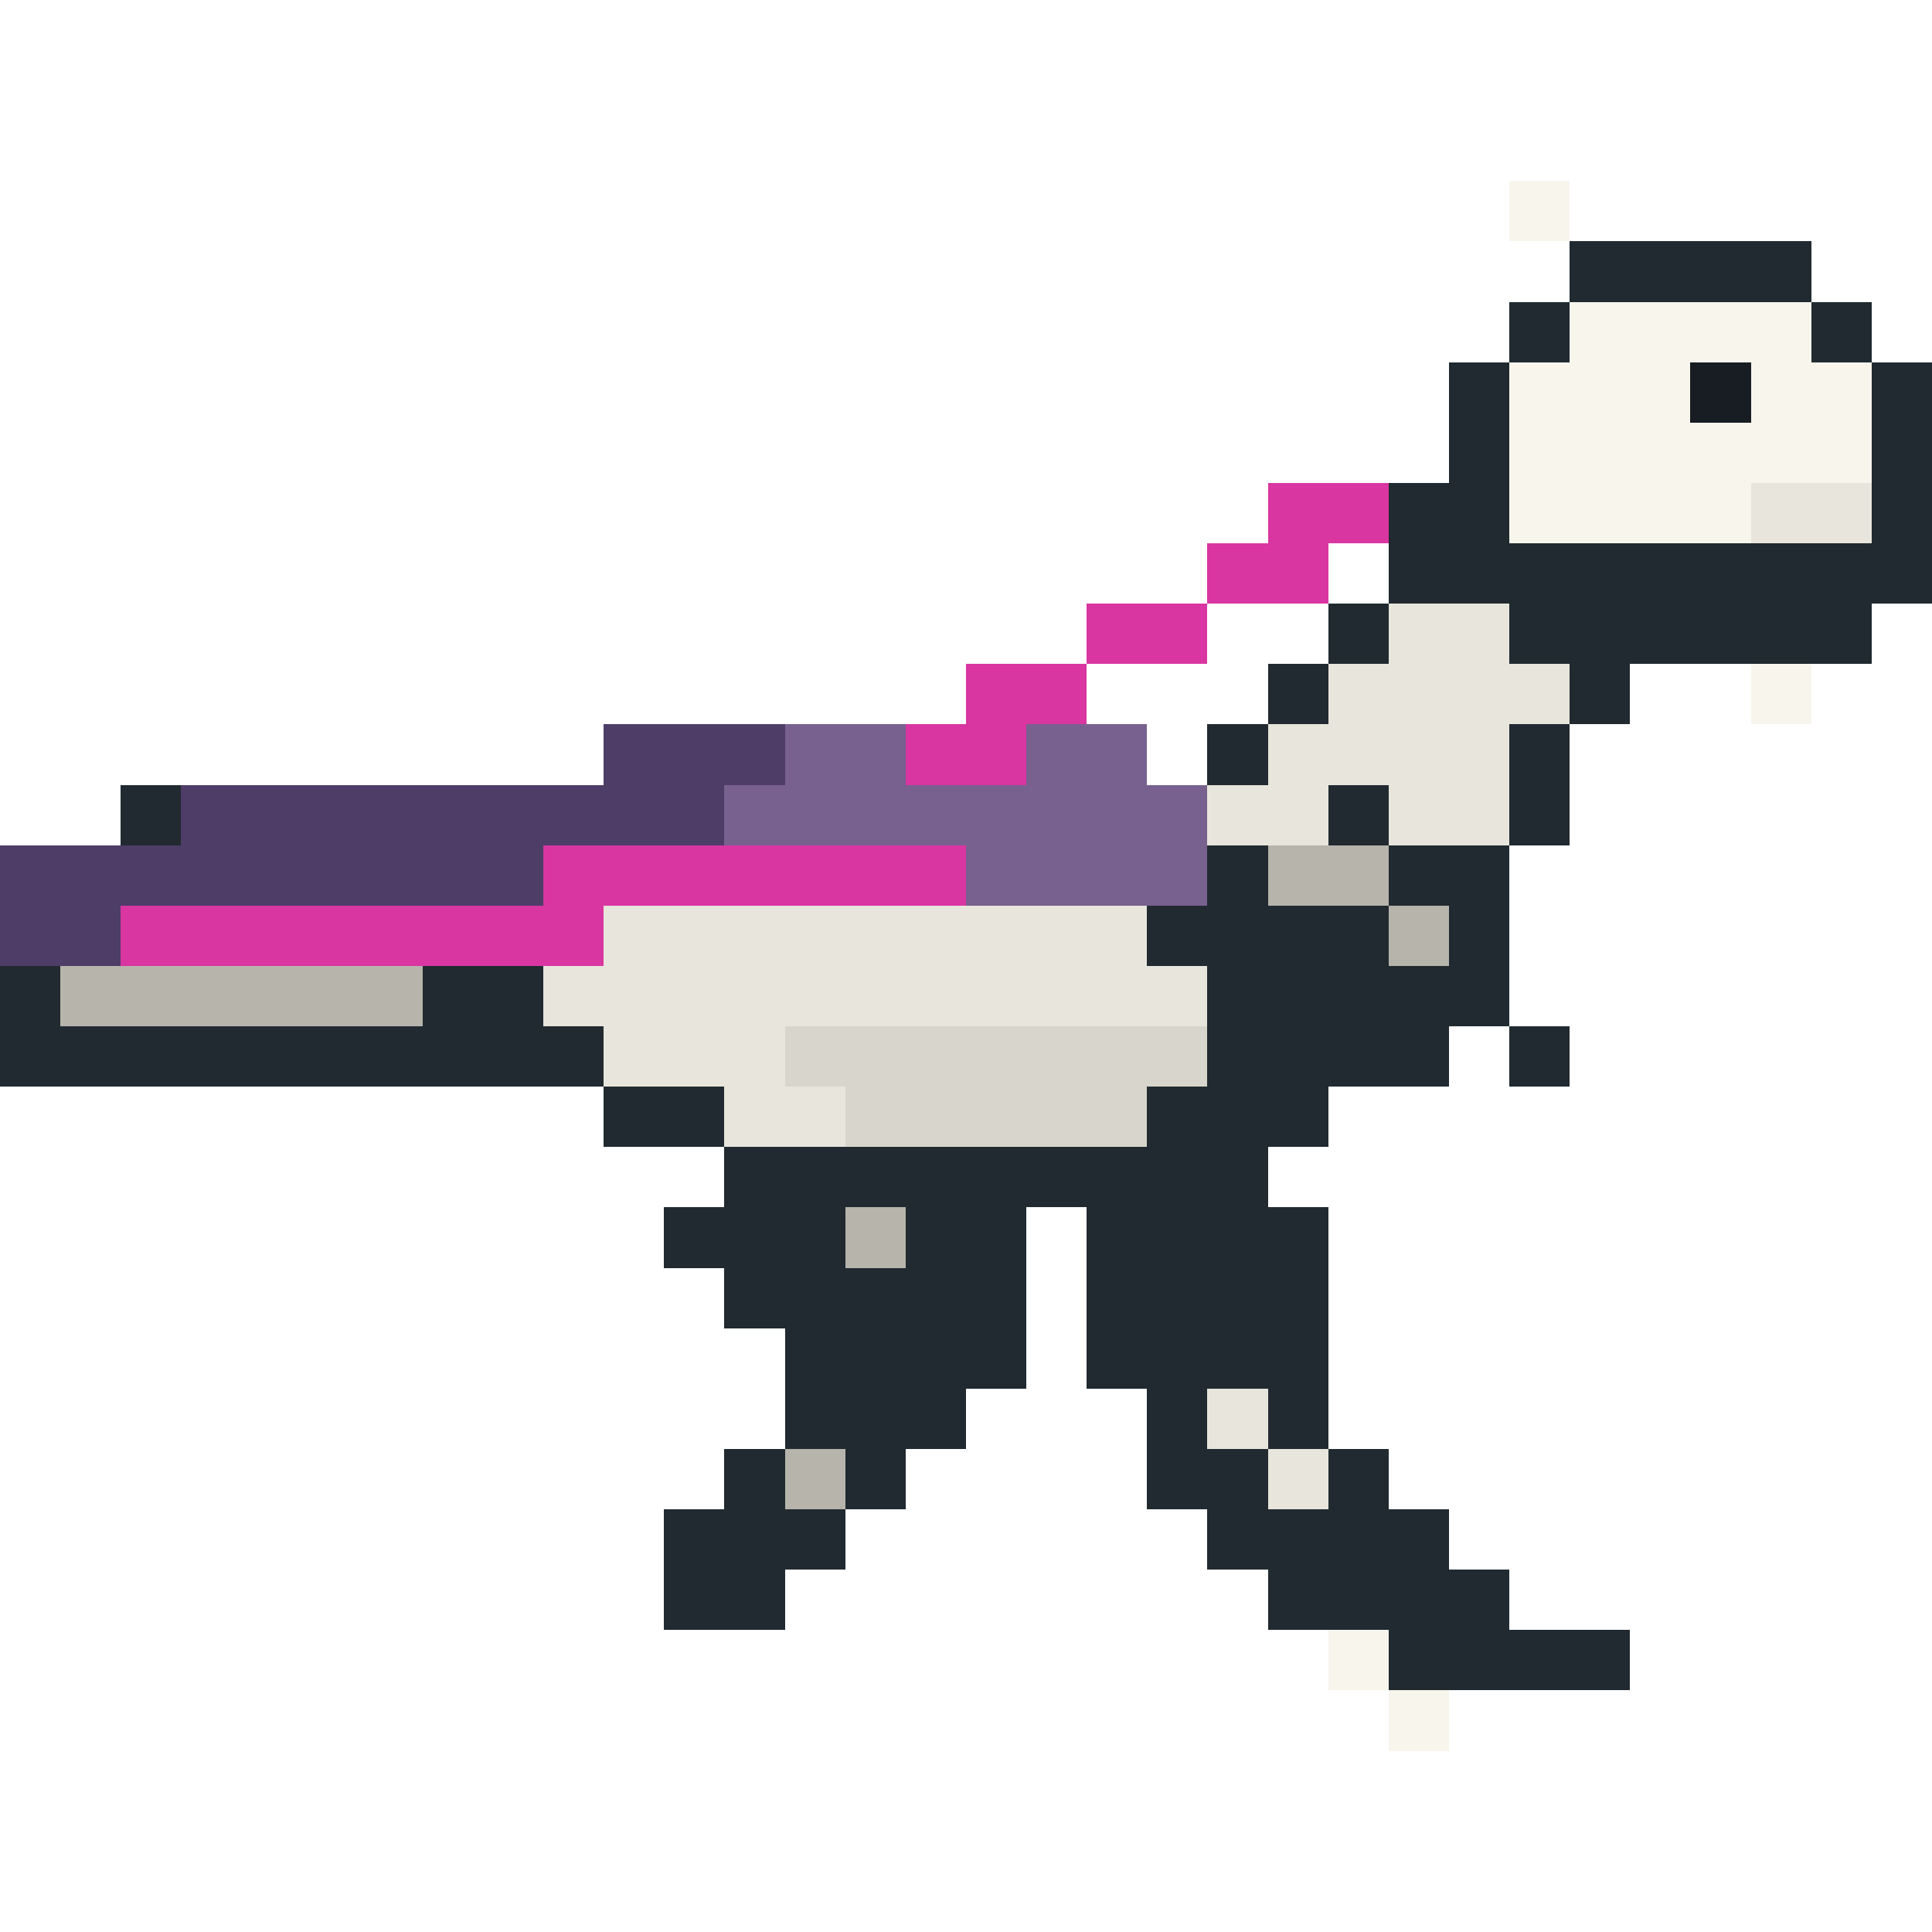
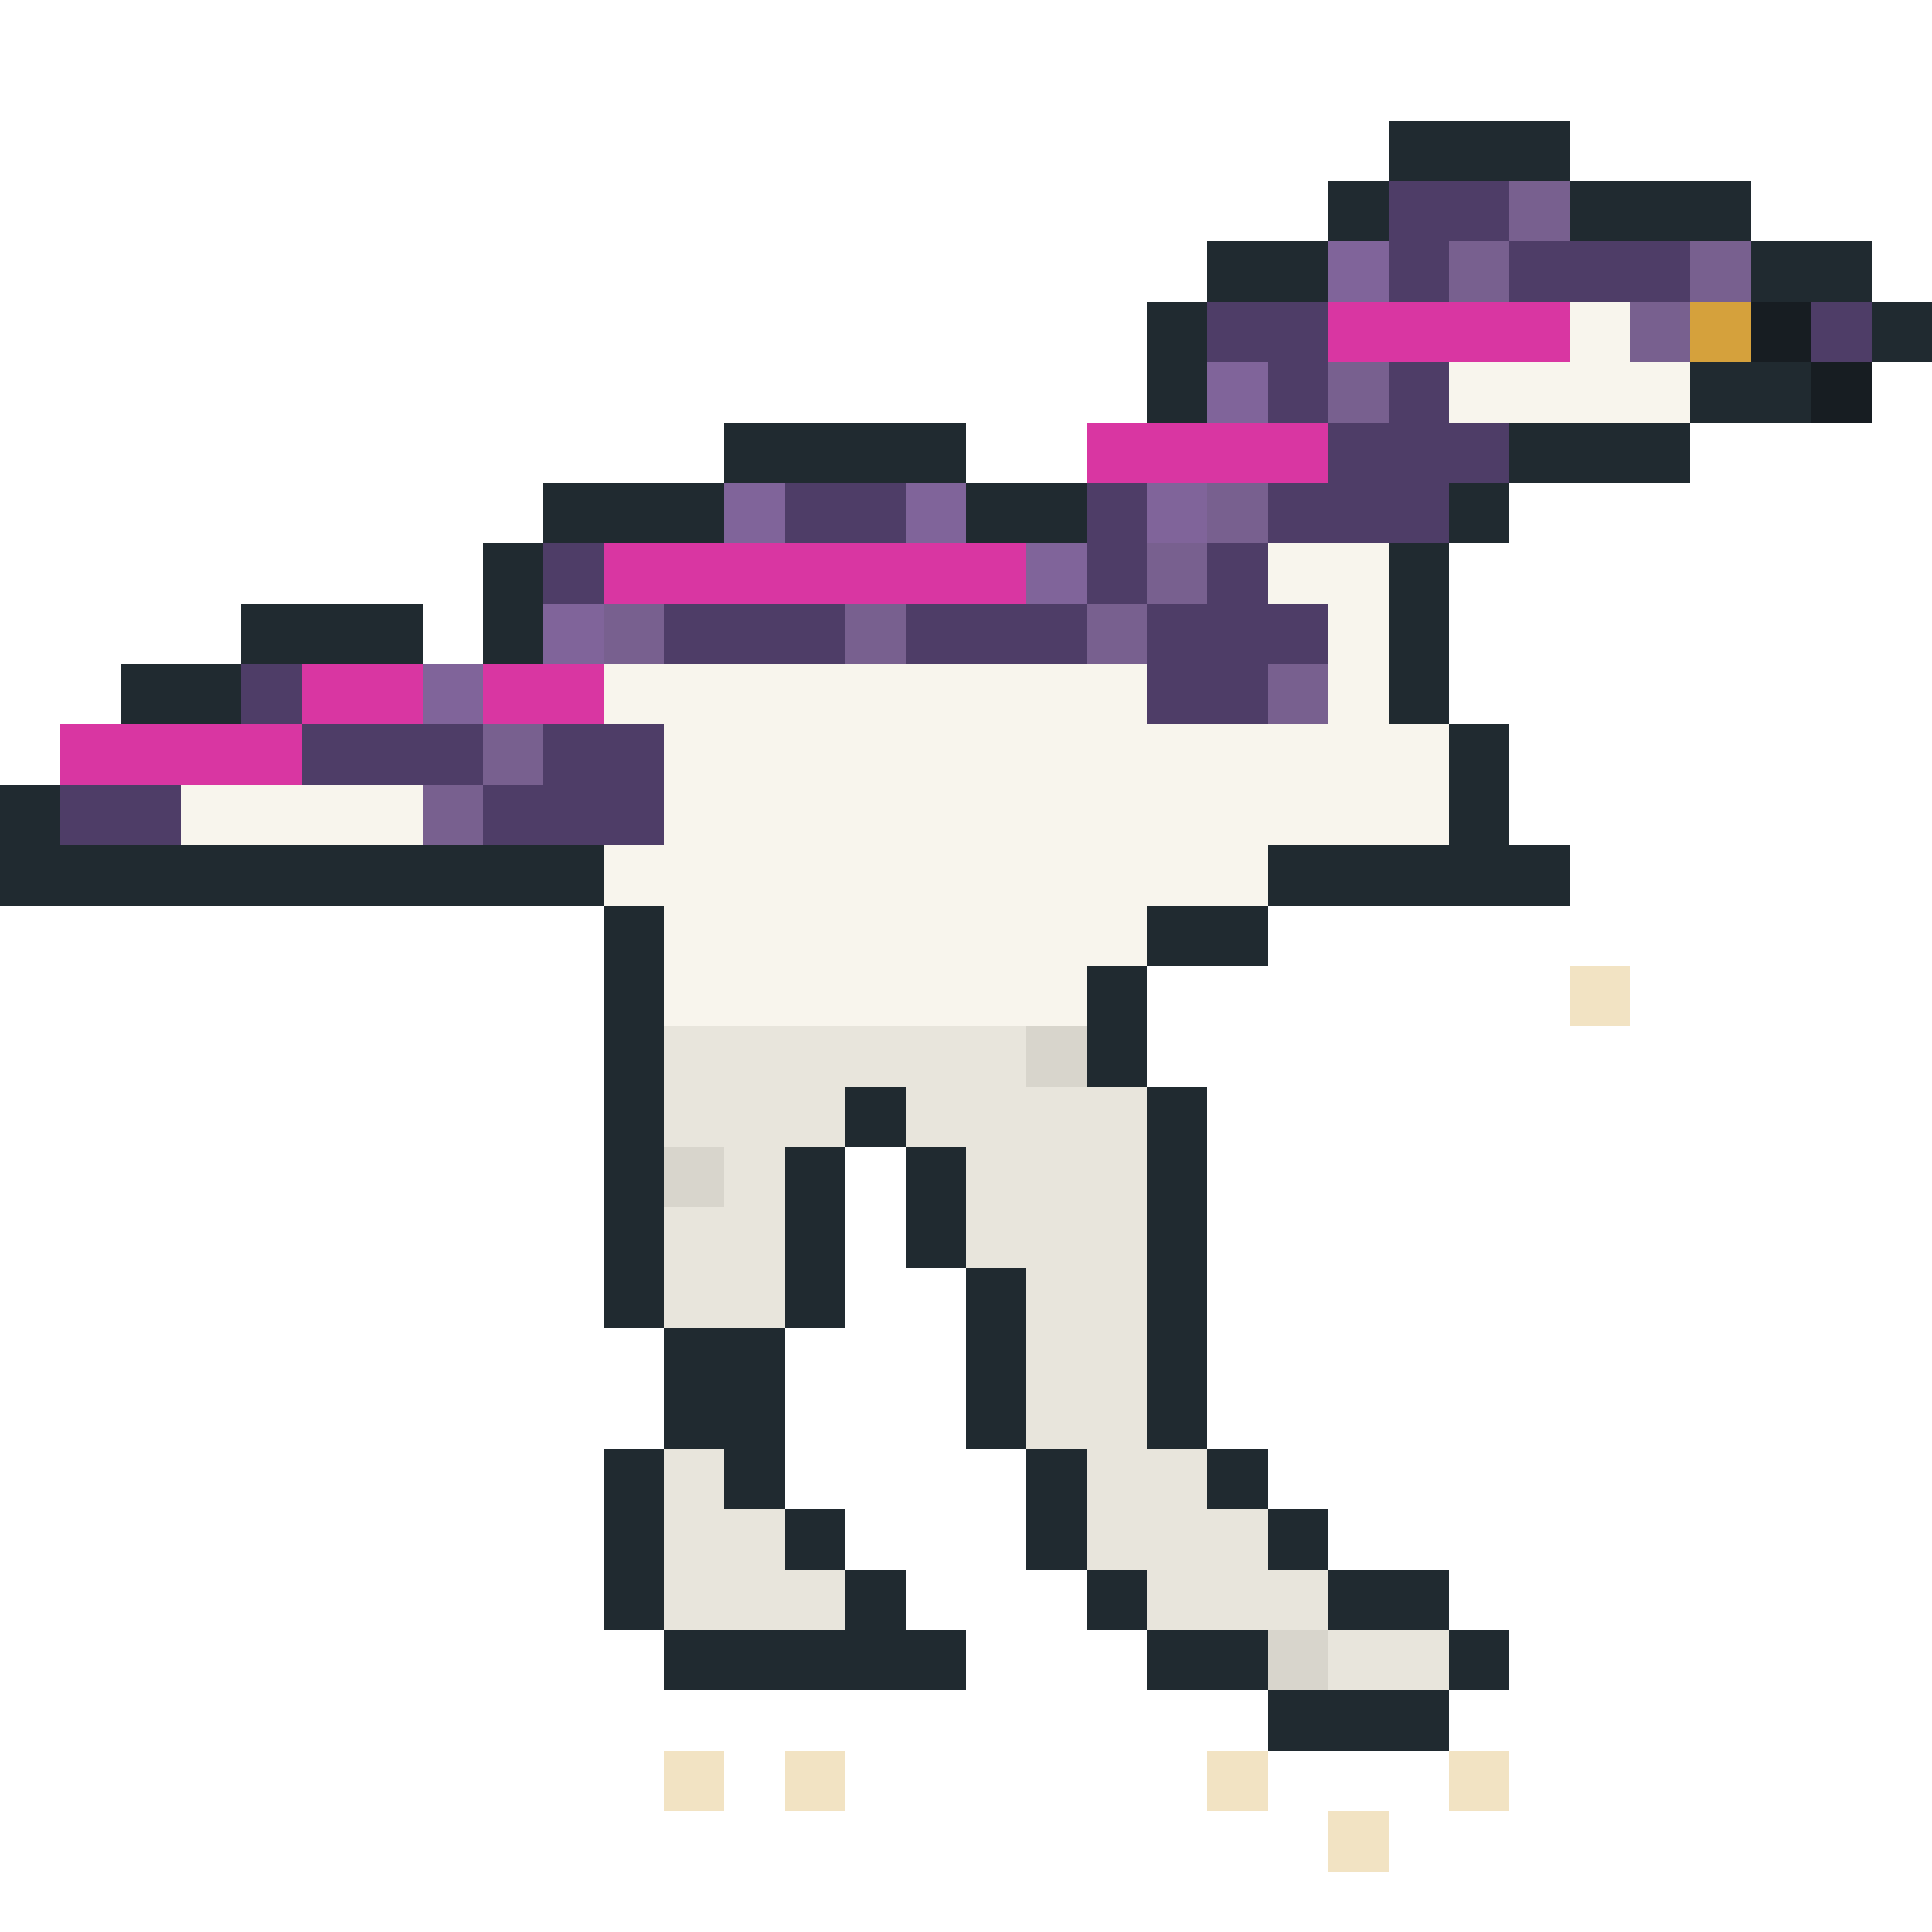
<svg xmlns="http://www.w3.org/2000/svg" viewBox="0 0 128 128" shape-rendering="crispEdges" role="img" aria-label="Violeta" data-character="Violeta" data-species="Velociraptor" data-age="adult" data-sex="female" data-lineage="Rosa" data-hide="white" data-back="purple" data-dorsal-stripe="magenta" data-eye="gold-ochre" data-origin="Jurassic World" data-render-style="pixel-art" data-pixel-grid="4px" data-pose="recover" data-motion-accent="recovery">
-   <rect x="100" y="12" width="4" height="4" fill="#f8f5ed" />
-   <rect x="104" y="16" width="4" height="4" fill="#202a30" />
-   <rect x="108" y="16" width="4" height="4" fill="#202a30" />
-   <rect x="112" y="16" width="4" height="4" fill="#202a30" />
+   <rect x="92" y="8" width="4" height="4" fill="#202a30" />
+   <rect x="96" y="8" width="4" height="4" fill="#202a30" />
+   <rect x="100" y="8" width="4" height="4" fill="#202a30" />
+   <rect x="88" y="12" width="4" height="4" fill="#202a30" />
+   <rect x="92" y="12" width="4" height="4" fill="#4e3d67" />
+   <rect x="96" y="12" width="4" height="4" fill="#4e3d67" />
+   <rect x="100" y="12" width="4" height="4" fill="#78608f" />
+   <rect x="104" y="12" width="4" height="4" fill="#202a30" />
+   <rect x="108" y="12" width="4" height="4" fill="#202a30" />
+   <rect x="112" y="12" width="4" height="4" fill="#202a30" />
+   <rect x="80" y="16" width="4" height="4" fill="#202a30" />
+   <rect x="84" y="16" width="4" height="4" fill="#202a30" />
+   <rect x="88" y="16" width="4" height="4" fill="#f8f5ed" />
+   <rect x="92" y="16" width="4" height="4" fill="#4e3d67" />
+   <rect x="96" y="16" width="4" height="4" fill="#78608f" />
+   <rect x="100" y="16" width="4" height="4" fill="#4e3d67" />
+   <rect x="104" y="16" width="4" height="4" fill="#4e3d67" />
+   <rect x="108" y="16" width="4" height="4" fill="#4e3d67" />
+   <rect x="112" y="16" width="4" height="4" fill="#78608f" />
  <rect x="116" y="16" width="4" height="4" fill="#202a30" />
-   <rect x="100" y="20" width="4" height="4" fill="#202a30" />
+   <rect x="120" y="16" width="4" height="4" fill="#202a30" />
+   <rect x="76" y="20" width="4" height="4" fill="#202a30" />
+   <rect x="80" y="20" width="4" height="4" fill="#4e3d67" />
+   <rect x="84" y="20" width="4" height="4" fill="#4e3d67" />
+   <rect x="88" y="20" width="4" height="4" fill="#d936a2" />
+   <rect x="92" y="20" width="4" height="4" fill="#d936a2" />
+   <rect x="96" y="20" width="4" height="4" fill="#d936a2" />
+   <rect x="100" y="20" width="4" height="4" fill="#d936a2" />
  <rect x="104" y="20" width="4" height="4" fill="#f8f5ed" />
-   <rect x="108" y="20" width="4" height="4" fill="#f8f5ed" />
-   <rect x="112" y="20" width="4" height="4" fill="#f8f5ed" />
-   <rect x="116" y="20" width="4" height="4" fill="#f8f5ed" />
-   <rect x="120" y="20" width="4" height="4" fill="#202a30" />
-   <rect x="96" y="24" width="4" height="4" fill="#202a30" />
+   <rect x="108" y="20" width="4" height="4" fill="#78608f" />
+   <rect x="112" y="20" width="4" height="4" fill="#4e3d67" />
+   <rect x="116" y="20" width="4" height="4" fill="#4e3d67" />
+   <rect x="120" y="20" width="4" height="4" fill="#4e3d67" />
+   <rect x="124" y="20" width="4" height="4" fill="#202a30" />
+   <rect x="76" y="24" width="4" height="4" fill="#202a30" />
+   <rect x="80" y="24" width="4" height="4" fill="#4e3d67" />
+   <rect x="84" y="24" width="4" height="4" fill="#4e3d67" />
+   <rect x="88" y="24" width="4" height="4" fill="#78608f" />
+   <rect x="92" y="24" width="4" height="4" fill="#4e3d67" />
+   <rect x="96" y="24" width="4" height="4" fill="#f8f5ed" />
  <rect x="100" y="24" width="4" height="4" fill="#f8f5ed" />
  <rect x="104" y="24" width="4" height="4" fill="#f8f5ed" />
  <rect x="108" y="24" width="4" height="4" fill="#f8f5ed" />
-   <rect x="112" y="24" width="4" height="4" fill="#171d22" />
-   <rect x="116" y="24" width="4" height="4" fill="#f8f5ed" />
-   <rect x="120" y="24" width="4" height="4" fill="#f8f5ed" />
-   <rect x="124" y="24" width="4" height="4" fill="#202a30" />
-   <rect x="96" y="28" width="4" height="4" fill="#202a30" />
-   <rect x="100" y="28" width="4" height="4" fill="#f8f5ed" />
-   <rect x="104" y="28" width="4" height="4" fill="#f8f5ed" />
-   <rect x="108" y="28" width="4" height="4" fill="#f8f5ed" />
-   <rect x="112" y="28" width="4" height="4" fill="#f8f5ed" />
-   <rect x="116" y="28" width="4" height="4" fill="#f8f5ed" />
-   <rect x="120" y="28" width="4" height="4" fill="#f8f5ed" />
-   <rect x="124" y="28" width="4" height="4" fill="#202a30" />
-   <rect x="84" y="32" width="4" height="4" fill="#d936a2" />
-   <rect x="88" y="32" width="4" height="4" fill="#d936a2" />
-   <rect x="92" y="32" width="4" height="4" fill="#202a30" />
+   <rect x="112" y="24" width="4" height="4" fill="#202a30" />
+   <rect x="116" y="24" width="4" height="4" fill="#202a30" />
+   <rect x="120" y="24" width="4" height="4" fill="#202a30" />
+   <rect x="48" y="28" width="4" height="4" fill="#202a30" />
+   <rect x="52" y="28" width="4" height="4" fill="#202a30" />
+   <rect x="56" y="28" width="4" height="4" fill="#202a30" />
+   <rect x="60" y="28" width="4" height="4" fill="#202a30" />
+   <rect x="72" y="28" width="4" height="4" fill="#d936a2" />
+   <rect x="76" y="28" width="4" height="4" fill="#d936a2" />
+   <rect x="80" y="28" width="4" height="4" fill="#d936a2" />
+   <rect x="84" y="28" width="4" height="4" fill="#d936a2" />
+   <rect x="88" y="28" width="4" height="4" fill="#4e3d67" />
+   <rect x="92" y="28" width="4" height="4" fill="#4e3d67" />
+   <rect x="96" y="28" width="4" height="4" fill="#4e3d67" />
+   <rect x="100" y="28" width="4" height="4" fill="#202a30" />
+   <rect x="104" y="28" width="4" height="4" fill="#202a30" />
+   <rect x="108" y="28" width="4" height="4" fill="#202a30" />
+   <rect x="36" y="32" width="4" height="4" fill="#202a30" />
+   <rect x="40" y="32" width="4" height="4" fill="#202a30" />
+   <rect x="44" y="32" width="4" height="4" fill="#202a30" />
+   <rect x="48" y="32" width="4" height="4" fill="#78608f" />
+   <rect x="52" y="32" width="4" height="4" fill="#4e3d67" />
+   <rect x="56" y="32" width="4" height="4" fill="#4e3d67" />
+   <rect x="60" y="32" width="4" height="4" fill="#4e3d67" />
+   <rect x="64" y="32" width="4" height="4" fill="#202a30" />
+   <rect x="68" y="32" width="4" height="4" fill="#202a30" />
+   <rect x="72" y="32" width="4" height="4" fill="#4e3d67" />
+   <rect x="76" y="32" width="4" height="4" fill="#4e3d67" />
+   <rect x="80" y="32" width="4" height="4" fill="#78608f" />
+   <rect x="84" y="32" width="4" height="4" fill="#4e3d67" />
+   <rect x="88" y="32" width="4" height="4" fill="#4e3d67" />
+   <rect x="92" y="32" width="4" height="4" fill="#4e3d67" />
  <rect x="96" y="32" width="4" height="4" fill="#202a30" />
-   <rect x="100" y="32" width="4" height="4" fill="#f8f5ed" />
-   <rect x="104" y="32" width="4" height="4" fill="#f8f5ed" />
-   <rect x="108" y="32" width="4" height="4" fill="#f8f5ed" />
-   <rect x="112" y="32" width="4" height="4" fill="#f8f5ed" />
-   <rect x="116" y="32" width="4" height="4" fill="#e8e5dc" />
-   <rect x="120" y="32" width="4" height="4" fill="#e8e5dc" />
-   <rect x="124" y="32" width="4" height="4" fill="#202a30" />
-   <rect x="80" y="36" width="4" height="4" fill="#d936a2" />
-   <rect x="84" y="36" width="4" height="4" fill="#d936a2" />
+   <rect x="32" y="36" width="4" height="4" fill="#202a30" />
+   <rect x="36" y="36" width="4" height="4" fill="#4e3d67" />
+   <rect x="40" y="36" width="4" height="4" fill="#d936a2" />
+   <rect x="44" y="36" width="4" height="4" fill="#d936a2" />
+   <rect x="48" y="36" width="4" height="4" fill="#d936a2" />
+   <rect x="52" y="36" width="4" height="4" fill="#d936a2" />
+   <rect x="56" y="36" width="4" height="4" fill="#d936a2" />
+   <rect x="60" y="36" width="4" height="4" fill="#d936a2" />
+   <rect x="64" y="36" width="4" height="4" fill="#d936a2" />
+   <rect x="68" y="36" width="4" height="4" fill="#d936a2" />
+   <rect x="72" y="36" width="4" height="4" fill="#4e3d67" />
+   <rect x="76" y="36" width="4" height="4" fill="#78608f" />
+   <rect x="80" y="36" width="4" height="4" fill="#4e3d67" />
+   <rect x="84" y="36" width="4" height="4" fill="#f8f5ed" />
+   <rect x="88" y="36" width="4" height="4" fill="#f8f5ed" />
  <rect x="92" y="36" width="4" height="4" fill="#202a30" />
-   <rect x="96" y="36" width="4" height="4" fill="#202a30" />
-   <rect x="100" y="36" width="4" height="4" fill="#202a30" />
-   <rect x="104" y="36" width="4" height="4" fill="#202a30" />
-   <rect x="108" y="36" width="4" height="4" fill="#202a30" />
-   <rect x="112" y="36" width="4" height="4" fill="#202a30" />
-   <rect x="116" y="36" width="4" height="4" fill="#202a30" />
-   <rect x="120" y="36" width="4" height="4" fill="#202a30" />
-   <rect x="124" y="36" width="4" height="4" fill="#202a30" />
-   <rect x="72" y="40" width="4" height="4" fill="#d936a2" />
-   <rect x="76" y="40" width="4" height="4" fill="#d936a2" />
-   <rect x="88" y="40" width="4" height="4" fill="#202a30" />
-   <rect x="92" y="40" width="4" height="4" fill="#e8e5dc" />
-   <rect x="96" y="40" width="4" height="4" fill="#e8e5dc" />
-   <rect x="100" y="40" width="4" height="4" fill="#202a30" />
-   <rect x="104" y="40" width="4" height="4" fill="#202a30" />
-   <rect x="108" y="40" width="4" height="4" fill="#202a30" />
-   <rect x="112" y="40" width="4" height="4" fill="#202a30" />
-   <rect x="116" y="40" width="4" height="4" fill="#202a30" />
-   <rect x="120" y="40" width="4" height="4" fill="#202a30" />
-   <rect x="64" y="44" width="4" height="4" fill="#d936a2" />
-   <rect x="68" y="44" width="4" height="4" fill="#d936a2" />
-   <rect x="84" y="44" width="4" height="4" fill="#202a30" />
-   <rect x="88" y="44" width="4" height="4" fill="#e8e5dc" />
-   <rect x="92" y="44" width="4" height="4" fill="#e8e5dc" />
-   <rect x="96" y="44" width="4" height="4" fill="#e8e5dc" />
-   <rect x="100" y="44" width="4" height="4" fill="#e8e5dc" />
-   <rect x="104" y="44" width="4" height="4" fill="#202a30" />
-   <rect x="116" y="44" width="4" height="4" fill="#f8f5ed" />
+   <rect x="16" y="40" width="4" height="4" fill="#202a30" />
+   <rect x="20" y="40" width="4" height="4" fill="#202a30" />
+   <rect x="24" y="40" width="4" height="4" fill="#202a30" />
+   <rect x="32" y="40" width="4" height="4" fill="#202a30" />
+   <rect x="36" y="40" width="4" height="4" fill="#4e3d67" />
+   <rect x="40" y="40" width="4" height="4" fill="#78608f" />
+   <rect x="44" y="40" width="4" height="4" fill="#4e3d67" />
+   <rect x="48" y="40" width="4" height="4" fill="#4e3d67" />
+   <rect x="52" y="40" width="4" height="4" fill="#4e3d67" />
+   <rect x="56" y="40" width="4" height="4" fill="#78608f" />
+   <rect x="60" y="40" width="4" height="4" fill="#4e3d67" />
+   <rect x="64" y="40" width="4" height="4" fill="#4e3d67" />
+   <rect x="68" y="40" width="4" height="4" fill="#4e3d67" />
+   <rect x="72" y="40" width="4" height="4" fill="#78608f" />
+   <rect x="76" y="40" width="4" height="4" fill="#4e3d67" />
+   <rect x="80" y="40" width="4" height="4" fill="#4e3d67" />
+   <rect x="84" y="40" width="4" height="4" fill="#4e3d67" />
+   <rect x="88" y="40" width="4" height="4" fill="#f8f5ed" />
+   <rect x="92" y="40" width="4" height="4" fill="#202a30" />
+   <rect x="8" y="44" width="4" height="4" fill="#202a30" />
+   <rect x="12" y="44" width="4" height="4" fill="#202a30" />
+   <rect x="16" y="44" width="4" height="4" fill="#4e3d67" />
+   <rect x="20" y="44" width="4" height="4" fill="#d936a2" />
+   <rect x="24" y="44" width="4" height="4" fill="#d936a2" />
+   <rect x="28" y="44" width="4" height="4" fill="#d936a2" />
+   <rect x="32" y="44" width="4" height="4" fill="#d936a2" />
+   <rect x="36" y="44" width="4" height="4" fill="#d936a2" />
+   <rect x="40" y="44" width="4" height="4" fill="#f8f5ed" />
+   <rect x="44" y="44" width="4" height="4" fill="#f8f5ed" />
+   <rect x="48" y="44" width="4" height="4" fill="#f8f5ed" />
+   <rect x="52" y="44" width="4" height="4" fill="#f8f5ed" />
+   <rect x="56" y="44" width="4" height="4" fill="#f8f5ed" />
+   <rect x="60" y="44" width="4" height="4" fill="#f8f5ed" />
+   <rect x="64" y="44" width="4" height="4" fill="#f8f5ed" />
+   <rect x="68" y="44" width="4" height="4" fill="#f8f5ed" />
+   <rect x="72" y="44" width="4" height="4" fill="#f8f5ed" />
+   <rect x="76" y="44" width="4" height="4" fill="#4e3d67" />
+   <rect x="80" y="44" width="4" height="4" fill="#4e3d67" />
+   <rect x="84" y="44" width="4" height="4" fill="#78608f" />
+   <rect x="88" y="44" width="4" height="4" fill="#f8f5ed" />
+   <rect x="92" y="44" width="4" height="4" fill="#202a30" />
+   <rect x="4" y="48" width="4" height="4" fill="#d936a2" />
+   <rect x="8" y="48" width="4" height="4" fill="#d936a2" />
+   <rect x="12" y="48" width="4" height="4" fill="#d936a2" />
+   <rect x="16" y="48" width="4" height="4" fill="#d936a2" />
+   <rect x="20" y="48" width="4" height="4" fill="#4e3d67" />
+   <rect x="24" y="48" width="4" height="4" fill="#4e3d67" />
+   <rect x="28" y="48" width="4" height="4" fill="#4e3d67" />
+   <rect x="32" y="48" width="4" height="4" fill="#78608f" />
+   <rect x="36" y="48" width="4" height="4" fill="#4e3d67" />
  <rect x="40" y="48" width="4" height="4" fill="#4e3d67" />
-   <rect x="44" y="48" width="4" height="4" fill="#4e3d67" />
-   <rect x="48" y="48" width="4" height="4" fill="#4e3d67" />
-   <rect x="52" y="48" width="4" height="4" fill="#78608f" />
-   <rect x="56" y="48" width="4" height="4" fill="#78608f" />
-   <rect x="60" y="48" width="4" height="4" fill="#d936a2" />
-   <rect x="64" y="48" width="4" height="4" fill="#d936a2" />
-   <rect x="68" y="48" width="4" height="4" fill="#78608f" />
-   <rect x="72" y="48" width="4" height="4" fill="#78608f" />
-   <rect x="80" y="48" width="4" height="4" fill="#202a30" />
-   <rect x="84" y="48" width="4" height="4" fill="#e8e5dc" />
-   <rect x="88" y="48" width="4" height="4" fill="#e8e5dc" />
-   <rect x="92" y="48" width="4" height="4" fill="#e8e5dc" />
-   <rect x="96" y="48" width="4" height="4" fill="#e8e5dc" />
-   <rect x="100" y="48" width="4" height="4" fill="#202a30" />
-   <rect x="8" y="52" width="4" height="4" fill="#202a30" />
-   <rect x="12" y="52" width="4" height="4" fill="#4e3d67" />
-   <rect x="16" y="52" width="4" height="4" fill="#4e3d67" />
-   <rect x="20" y="52" width="4" height="4" fill="#4e3d67" />
-   <rect x="24" y="52" width="4" height="4" fill="#4e3d67" />
-   <rect x="28" y="52" width="4" height="4" fill="#4e3d67" />
+   <rect x="44" y="48" width="4" height="4" fill="#f8f5ed" />
+   <rect x="48" y="48" width="4" height="4" fill="#f8f5ed" />
+   <rect x="52" y="48" width="4" height="4" fill="#f8f5ed" />
+   <rect x="56" y="48" width="4" height="4" fill="#f8f5ed" />
+   <rect x="60" y="48" width="4" height="4" fill="#f8f5ed" />
+   <rect x="64" y="48" width="4" height="4" fill="#f8f5ed" />
+   <rect x="68" y="48" width="4" height="4" fill="#f8f5ed" />
+   <rect x="72" y="48" width="4" height="4" fill="#f8f5ed" />
+   <rect x="76" y="48" width="4" height="4" fill="#f8f5ed" />
+   <rect x="80" y="48" width="4" height="4" fill="#f8f5ed" />
+   <rect x="84" y="48" width="4" height="4" fill="#f8f5ed" />
+   <rect x="88" y="48" width="4" height="4" fill="#f8f5ed" />
+   <rect x="92" y="48" width="4" height="4" fill="#f8f5ed" />
+   <rect x="96" y="48" width="4" height="4" fill="#202a30" />
+   <rect x="0" y="52" width="4" height="4" fill="#202a30" />
+   <rect x="4" y="52" width="4" height="4" fill="#4e3d67" />
+   <rect x="8" y="52" width="4" height="4" fill="#4e3d67" />
+   <rect x="12" y="52" width="4" height="4" fill="#f8f5ed" />
+   <rect x="16" y="52" width="4" height="4" fill="#f8f5ed" />
+   <rect x="20" y="52" width="4" height="4" fill="#f8f5ed" />
+   <rect x="24" y="52" width="4" height="4" fill="#f8f5ed" />
+   <rect x="28" y="52" width="4" height="4" fill="#78608f" />
  <rect x="32" y="52" width="4" height="4" fill="#4e3d67" />
  <rect x="36" y="52" width="4" height="4" fill="#4e3d67" />
  <rect x="40" y="52" width="4" height="4" fill="#4e3d67" />
-   <rect x="44" y="52" width="4" height="4" fill="#4e3d67" />
-   <rect x="48" y="52" width="4" height="4" fill="#78608f" />
-   <rect x="52" y="52" width="4" height="4" fill="#78608f" />
-   <rect x="56" y="52" width="4" height="4" fill="#78608f" />
-   <rect x="60" y="52" width="4" height="4" fill="#78608f" />
-   <rect x="64" y="52" width="4" height="4" fill="#78608f" />
-   <rect x="68" y="52" width="4" height="4" fill="#78608f" />
-   <rect x="72" y="52" width="4" height="4" fill="#78608f" />
-   <rect x="76" y="52" width="4" height="4" fill="#78608f" />
-   <rect x="80" y="52" width="4" height="4" fill="#e8e5dc" />
-   <rect x="84" y="52" width="4" height="4" fill="#e8e5dc" />
-   <rect x="88" y="52" width="4" height="4" fill="#202a30" />
-   <rect x="92" y="52" width="4" height="4" fill="#e8e5dc" />
-   <rect x="96" y="52" width="4" height="4" fill="#e8e5dc" />
-   <rect x="100" y="52" width="4" height="4" fill="#202a30" />
-   <rect x="0" y="56" width="4" height="4" fill="#4e3d67" />
-   <rect x="4" y="56" width="4" height="4" fill="#4e3d67" />
-   <rect x="8" y="56" width="4" height="4" fill="#4e3d67" />
-   <rect x="12" y="56" width="4" height="4" fill="#4e3d67" />
-   <rect x="16" y="56" width="4" height="4" fill="#4e3d67" />
-   <rect x="20" y="56" width="4" height="4" fill="#4e3d67" />
-   <rect x="24" y="56" width="4" height="4" fill="#4e3d67" />
-   <rect x="28" y="56" width="4" height="4" fill="#4e3d67" />
-   <rect x="32" y="56" width="4" height="4" fill="#4e3d67" />
-   <rect x="36" y="56" width="4" height="4" fill="#d936a2" />
-   <rect x="40" y="56" width="4" height="4" fill="#d936a2" />
-   <rect x="44" y="56" width="4" height="4" fill="#d936a2" />
-   <rect x="48" y="56" width="4" height="4" fill="#d936a2" />
-   <rect x="52" y="56" width="4" height="4" fill="#d936a2" />
-   <rect x="56" y="56" width="4" height="4" fill="#d936a2" />
-   <rect x="60" y="56" width="4" height="4" fill="#d936a2" />
-   <rect x="64" y="56" width="4" height="4" fill="#78608f" />
-   <rect x="68" y="56" width="4" height="4" fill="#78608f" />
-   <rect x="72" y="56" width="4" height="4" fill="#78608f" />
-   <rect x="76" y="56" width="4" height="4" fill="#78608f" />
-   <rect x="80" y="56" width="4" height="4" fill="#202a30" />
-   <rect x="84" y="56" width="4" height="4" fill="#b7b4ac" />
-   <rect x="88" y="56" width="4" height="4" fill="#b7b4ac" />
+   <rect x="44" y="52" width="4" height="4" fill="#f8f5ed" />
+   <rect x="48" y="52" width="4" height="4" fill="#f8f5ed" />
+   <rect x="52" y="52" width="4" height="4" fill="#f8f5ed" />
+   <rect x="56" y="52" width="4" height="4" fill="#f8f5ed" />
+   <rect x="60" y="52" width="4" height="4" fill="#f8f5ed" />
+   <rect x="64" y="52" width="4" height="4" fill="#f8f5ed" />
+   <rect x="68" y="52" width="4" height="4" fill="#f8f5ed" />
+   <rect x="72" y="52" width="4" height="4" fill="#f8f5ed" />
+   <rect x="76" y="52" width="4" height="4" fill="#f8f5ed" />
+   <rect x="80" y="52" width="4" height="4" fill="#f8f5ed" />
+   <rect x="84" y="52" width="4" height="4" fill="#f8f5ed" />
+   <rect x="88" y="52" width="4" height="4" fill="#f8f5ed" />
+   <rect x="92" y="52" width="4" height="4" fill="#f8f5ed" />
+   <rect x="96" y="52" width="4" height="4" fill="#202a30" />
+   <rect x="0" y="56" width="4" height="4" fill="#202a30" />
+   <rect x="4" y="56" width="4" height="4" fill="#202a30" />
+   <rect x="8" y="56" width="4" height="4" fill="#202a30" />
+   <rect x="12" y="56" width="4" height="4" fill="#202a30" />
+   <rect x="16" y="56" width="4" height="4" fill="#202a30" />
+   <rect x="20" y="56" width="4" height="4" fill="#202a30" />
+   <rect x="24" y="56" width="4" height="4" fill="#202a30" />
+   <rect x="28" y="56" width="4" height="4" fill="#202a30" />
+   <rect x="32" y="56" width="4" height="4" fill="#202a30" />
+   <rect x="36" y="56" width="4" height="4" fill="#202a30" />
+   <rect x="40" y="56" width="4" height="4" fill="#f8f5ed" />
+   <rect x="44" y="56" width="4" height="4" fill="#f8f5ed" />
+   <rect x="48" y="56" width="4" height="4" fill="#f8f5ed" />
+   <rect x="52" y="56" width="4" height="4" fill="#f8f5ed" />
+   <rect x="56" y="56" width="4" height="4" fill="#f8f5ed" />
+   <rect x="60" y="56" width="4" height="4" fill="#f8f5ed" />
+   <rect x="64" y="56" width="4" height="4" fill="#f8f5ed" />
+   <rect x="68" y="56" width="4" height="4" fill="#f8f5ed" />
+   <rect x="72" y="56" width="4" height="4" fill="#f8f5ed" />
+   <rect x="76" y="56" width="4" height="4" fill="#f8f5ed" />
+   <rect x="80" y="56" width="4" height="4" fill="#f8f5ed" />
+   <rect x="84" y="56" width="4" height="4" fill="#202a30" />
+   <rect x="88" y="56" width="4" height="4" fill="#202a30" />
  <rect x="92" y="56" width="4" height="4" fill="#202a30" />
  <rect x="96" y="56" width="4" height="4" fill="#202a30" />
-   <rect x="0" y="60" width="4" height="4" fill="#4e3d67" />
-   <rect x="4" y="60" width="4" height="4" fill="#4e3d67" />
-   <rect x="8" y="60" width="4" height="4" fill="#d936a2" />
-   <rect x="12" y="60" width="4" height="4" fill="#d936a2" />
-   <rect x="16" y="60" width="4" height="4" fill="#d936a2" />
-   <rect x="20" y="60" width="4" height="4" fill="#d936a2" />
-   <rect x="24" y="60" width="4" height="4" fill="#d936a2" />
-   <rect x="28" y="60" width="4" height="4" fill="#d936a2" />
-   <rect x="32" y="60" width="4" height="4" fill="#d936a2" />
-   <rect x="36" y="60" width="4" height="4" fill="#d936a2" />
-   <rect x="40" y="60" width="4" height="4" fill="#e8e5dc" />
-   <rect x="44" y="60" width="4" height="4" fill="#e8e5dc" />
-   <rect x="48" y="60" width="4" height="4" fill="#e8e5dc" />
-   <rect x="52" y="60" width="4" height="4" fill="#e8e5dc" />
-   <rect x="56" y="60" width="4" height="4" fill="#e8e5dc" />
-   <rect x="60" y="60" width="4" height="4" fill="#e8e5dc" />
-   <rect x="64" y="60" width="4" height="4" fill="#e8e5dc" />
-   <rect x="68" y="60" width="4" height="4" fill="#e8e5dc" />
-   <rect x="72" y="60" width="4" height="4" fill="#e8e5dc" />
+   <rect x="100" y="56" width="4" height="4" fill="#202a30" />
+   <rect x="40" y="60" width="4" height="4" fill="#202a30" />
+   <rect x="44" y="60" width="4" height="4" fill="#f8f5ed" />
+   <rect x="48" y="60" width="4" height="4" fill="#f8f5ed" />
+   <rect x="52" y="60" width="4" height="4" fill="#f8f5ed" />
+   <rect x="56" y="60" width="4" height="4" fill="#f8f5ed" />
+   <rect x="60" y="60" width="4" height="4" fill="#f8f5ed" />
+   <rect x="64" y="60" width="4" height="4" fill="#f8f5ed" />
+   <rect x="68" y="60" width="4" height="4" fill="#f8f5ed" />
+   <rect x="72" y="60" width="4" height="4" fill="#f8f5ed" />
  <rect x="76" y="60" width="4" height="4" fill="#202a30" />
  <rect x="80" y="60" width="4" height="4" fill="#202a30" />
-   <rect x="84" y="60" width="4" height="4" fill="#202a30" />
-   <rect x="88" y="60" width="4" height="4" fill="#202a30" />
-   <rect x="92" y="60" width="4" height="4" fill="#b7b4ac" />
-   <rect x="96" y="60" width="4" height="4" fill="#202a30" />
-   <rect x="0" y="64" width="4" height="4" fill="#202a30" />
-   <rect x="4" y="64" width="4" height="4" fill="#b7b4ac" />
-   <rect x="8" y="64" width="4" height="4" fill="#b7b4ac" />
-   <rect x="12" y="64" width="4" height="4" fill="#b7b4ac" />
-   <rect x="16" y="64" width="4" height="4" fill="#b7b4ac" />
-   <rect x="20" y="64" width="4" height="4" fill="#b7b4ac" />
-   <rect x="24" y="64" width="4" height="4" fill="#b7b4ac" />
-   <rect x="28" y="64" width="4" height="4" fill="#202a30" />
-   <rect x="32" y="64" width="4" height="4" fill="#202a30" />
-   <rect x="36" y="64" width="4" height="4" fill="#e8e5dc" />
-   <rect x="40" y="64" width="4" height="4" fill="#e8e5dc" />
-   <rect x="44" y="64" width="4" height="4" fill="#e8e5dc" />
-   <rect x="48" y="64" width="4" height="4" fill="#e8e5dc" />
-   <rect x="52" y="64" width="4" height="4" fill="#e8e5dc" />
-   <rect x="56" y="64" width="4" height="4" fill="#e8e5dc" />
-   <rect x="60" y="64" width="4" height="4" fill="#e8e5dc" />
-   <rect x="64" y="64" width="4" height="4" fill="#e8e5dc" />
-   <rect x="68" y="64" width="4" height="4" fill="#e8e5dc" />
-   <rect x="72" y="64" width="4" height="4" fill="#e8e5dc" />
-   <rect x="76" y="64" width="4" height="4" fill="#e8e5dc" />
-   <rect x="80" y="64" width="4" height="4" fill="#202a30" />
-   <rect x="84" y="64" width="4" height="4" fill="#202a30" />
-   <rect x="88" y="64" width="4" height="4" fill="#202a30" />
-   <rect x="92" y="64" width="4" height="4" fill="#202a30" />
-   <rect x="96" y="64" width="4" height="4" fill="#202a30" />
-   <rect x="0" y="68" width="4" height="4" fill="#202a30" />
-   <rect x="4" y="68" width="4" height="4" fill="#202a30" />
-   <rect x="8" y="68" width="4" height="4" fill="#202a30" />
-   <rect x="12" y="68" width="4" height="4" fill="#202a30" />
-   <rect x="16" y="68" width="4" height="4" fill="#202a30" />
-   <rect x="20" y="68" width="4" height="4" fill="#202a30" />
-   <rect x="24" y="68" width="4" height="4" fill="#202a30" />
-   <rect x="28" y="68" width="4" height="4" fill="#202a30" />
-   <rect x="32" y="68" width="4" height="4" fill="#202a30" />
-   <rect x="36" y="68" width="4" height="4" fill="#202a30" />
-   <rect x="40" y="68" width="4" height="4" fill="#e8e5dc" />
+   <rect x="40" y="64" width="4" height="4" fill="#202a30" />
+   <rect x="44" y="64" width="4" height="4" fill="#f8f5ed" />
+   <rect x="48" y="64" width="4" height="4" fill="#f8f5ed" />
+   <rect x="52" y="64" width="4" height="4" fill="#f8f5ed" />
+   <rect x="56" y="64" width="4" height="4" fill="#f8f5ed" />
+   <rect x="60" y="64" width="4" height="4" fill="#f8f5ed" />
+   <rect x="64" y="64" width="4" height="4" fill="#f8f5ed" />
+   <rect x="68" y="64" width="4" height="4" fill="#f8f5ed" />
+   <rect x="72" y="64" width="4" height="4" fill="#202a30" />
+   <rect x="40" y="68" width="4" height="4" fill="#202a30" />
  <rect x="44" y="68" width="4" height="4" fill="#e8e5dc" />
  <rect x="48" y="68" width="4" height="4" fill="#e8e5dc" />
-   <rect x="52" y="68" width="4" height="4" fill="#d8d5cc" />
-   <rect x="56" y="68" width="4" height="4" fill="#d8d5cc" />
-   <rect x="60" y="68" width="4" height="4" fill="#d8d5cc" />
-   <rect x="64" y="68" width="4" height="4" fill="#d8d5cc" />
+   <rect x="52" y="68" width="4" height="4" fill="#e8e5dc" />
+   <rect x="56" y="68" width="4" height="4" fill="#e8e5dc" />
+   <rect x="60" y="68" width="4" height="4" fill="#e8e5dc" />
+   <rect x="64" y="68" width="4" height="4" fill="#e8e5dc" />
  <rect x="68" y="68" width="4" height="4" fill="#d8d5cc" />
-   <rect x="72" y="68" width="4" height="4" fill="#d8d5cc" />
-   <rect x="76" y="68" width="4" height="4" fill="#d8d5cc" />
-   <rect x="80" y="68" width="4" height="4" fill="#202a30" />
-   <rect x="84" y="68" width="4" height="4" fill="#202a30" />
-   <rect x="88" y="68" width="4" height="4" fill="#202a30" />
-   <rect x="92" y="68" width="4" height="4" fill="#202a30" />
-   <rect x="100" y="68" width="4" height="4" fill="#202a30" />
+   <rect x="72" y="68" width="4" height="4" fill="#202a30" />
  <rect x="40" y="72" width="4" height="4" fill="#202a30" />
-   <rect x="44" y="72" width="4" height="4" fill="#202a30" />
+   <rect x="44" y="72" width="4" height="4" fill="#e8e5dc" />
  <rect x="48" y="72" width="4" height="4" fill="#e8e5dc" />
  <rect x="52" y="72" width="4" height="4" fill="#e8e5dc" />
-   <rect x="56" y="72" width="4" height="4" fill="#d8d5cc" />
-   <rect x="60" y="72" width="4" height="4" fill="#d8d5cc" />
-   <rect x="64" y="72" width="4" height="4" fill="#d8d5cc" />
-   <rect x="68" y="72" width="4" height="4" fill="#d8d5cc" />
-   <rect x="72" y="72" width="4" height="4" fill="#d8d5cc" />
+   <rect x="56" y="72" width="4" height="4" fill="#202a30" />
+   <rect x="60" y="72" width="4" height="4" fill="#e8e5dc" />
+   <rect x="64" y="72" width="4" height="4" fill="#e8e5dc" />
+   <rect x="68" y="72" width="4" height="4" fill="#e8e5dc" />
+   <rect x="72" y="72" width="4" height="4" fill="#e8e5dc" />
  <rect x="76" y="72" width="4" height="4" fill="#202a30" />
-   <rect x="80" y="72" width="4" height="4" fill="#202a30" />
-   <rect x="84" y="72" width="4" height="4" fill="#202a30" />
-   <rect x="48" y="76" width="4" height="4" fill="#202a30" />
+   <rect x="40" y="76" width="4" height="4" fill="#202a30" />
+   <rect x="44" y="76" width="4" height="4" fill="#d8d5cc" />
+   <rect x="48" y="76" width="4" height="4" fill="#e8e5dc" />
  <rect x="52" y="76" width="4" height="4" fill="#202a30" />
-   <rect x="56" y="76" width="4" height="4" fill="#202a30" />
  <rect x="60" y="76" width="4" height="4" fill="#202a30" />
-   <rect x="64" y="76" width="4" height="4" fill="#202a30" />
-   <rect x="68" y="76" width="4" height="4" fill="#202a30" />
-   <rect x="72" y="76" width="4" height="4" fill="#202a30" />
+   <rect x="64" y="76" width="4" height="4" fill="#e8e5dc" />
+   <rect x="68" y="76" width="4" height="4" fill="#e8e5dc" />
+   <rect x="72" y="76" width="4" height="4" fill="#e8e5dc" />
  <rect x="76" y="76" width="4" height="4" fill="#202a30" />
-   <rect x="80" y="76" width="4" height="4" fill="#202a30" />
-   <rect x="44" y="80" width="4" height="4" fill="#202a30" />
-   <rect x="48" y="80" width="4" height="4" fill="#202a30" />
+   <rect x="40" y="80" width="4" height="4" fill="#202a30" />
+   <rect x="44" y="80" width="4" height="4" fill="#e8e5dc" />
+   <rect x="48" y="80" width="4" height="4" fill="#e8e5dc" />
  <rect x="52" y="80" width="4" height="4" fill="#202a30" />
-   <rect x="56" y="80" width="4" height="4" fill="#b7b4ac" />
  <rect x="60" y="80" width="4" height="4" fill="#202a30" />
-   <rect x="64" y="80" width="4" height="4" fill="#202a30" />
-   <rect x="72" y="80" width="4" height="4" fill="#202a30" />
+   <rect x="64" y="80" width="4" height="4" fill="#e8e5dc" />
+   <rect x="68" y="80" width="4" height="4" fill="#e8e5dc" />
+   <rect x="72" y="80" width="4" height="4" fill="#e8e5dc" />
  <rect x="76" y="80" width="4" height="4" fill="#202a30" />
-   <rect x="80" y="80" width="4" height="4" fill="#202a30" />
-   <rect x="84" y="80" width="4" height="4" fill="#202a30" />
-   <rect x="48" y="84" width="4" height="4" fill="#202a30" />
+   <rect x="40" y="84" width="4" height="4" fill="#202a30" />
+   <rect x="44" y="84" width="4" height="4" fill="#e8e5dc" />
+   <rect x="48" y="84" width="4" height="4" fill="#e8e5dc" />
  <rect x="52" y="84" width="4" height="4" fill="#202a30" />
-   <rect x="56" y="84" width="4" height="4" fill="#202a30" />
-   <rect x="60" y="84" width="4" height="4" fill="#202a30" />
  <rect x="64" y="84" width="4" height="4" fill="#202a30" />
-   <rect x="72" y="84" width="4" height="4" fill="#202a30" />
+   <rect x="68" y="84" width="4" height="4" fill="#e8e5dc" />
+   <rect x="72" y="84" width="4" height="4" fill="#e8e5dc" />
  <rect x="76" y="84" width="4" height="4" fill="#202a30" />
-   <rect x="80" y="84" width="4" height="4" fill="#202a30" />
-   <rect x="84" y="84" width="4" height="4" fill="#202a30" />
-   <rect x="52" y="88" width="4" height="4" fill="#202a30" />
-   <rect x="56" y="88" width="4" height="4" fill="#202a30" />
-   <rect x="60" y="88" width="4" height="4" fill="#202a30" />
+   <rect x="44" y="88" width="4" height="4" fill="#202a30" />
+   <rect x="48" y="88" width="4" height="4" fill="#202a30" />
  <rect x="64" y="88" width="4" height="4" fill="#202a30" />
-   <rect x="72" y="88" width="4" height="4" fill="#202a30" />
+   <rect x="68" y="88" width="4" height="4" fill="#e8e5dc" />
+   <rect x="72" y="88" width="4" height="4" fill="#e8e5dc" />
  <rect x="76" y="88" width="4" height="4" fill="#202a30" />
-   <rect x="80" y="88" width="4" height="4" fill="#202a30" />
-   <rect x="84" y="88" width="4" height="4" fill="#202a30" />
-   <rect x="52" y="92" width="4" height="4" fill="#202a30" />
-   <rect x="56" y="92" width="4" height="4" fill="#202a30" />
-   <rect x="60" y="92" width="4" height="4" fill="#202a30" />
+   <rect x="44" y="92" width="4" height="4" fill="#202a30" />
+   <rect x="48" y="92" width="4" height="4" fill="#202a30" />
+   <rect x="64" y="92" width="4" height="4" fill="#202a30" />
+   <rect x="68" y="92" width="4" height="4" fill="#e8e5dc" />
+   <rect x="72" y="92" width="4" height="4" fill="#e8e5dc" />
  <rect x="76" y="92" width="4" height="4" fill="#202a30" />
-   <rect x="80" y="92" width="4" height="4" fill="#e8e5dc" />
-   <rect x="84" y="92" width="4" height="4" fill="#202a30" />
+   <rect x="40" y="96" width="4" height="4" fill="#202a30" />
+   <rect x="44" y="96" width="4" height="4" fill="#e8e5dc" />
  <rect x="48" y="96" width="4" height="4" fill="#202a30" />
-   <rect x="52" y="96" width="4" height="4" fill="#b7b4ac" />
-   <rect x="56" y="96" width="4" height="4" fill="#202a30" />
-   <rect x="76" y="96" width="4" height="4" fill="#202a30" />
+   <rect x="68" y="96" width="4" height="4" fill="#202a30" />
+   <rect x="72" y="96" width="4" height="4" fill="#e8e5dc" />
+   <rect x="76" y="96" width="4" height="4" fill="#e8e5dc" />
  <rect x="80" y="96" width="4" height="4" fill="#202a30" />
-   <rect x="84" y="96" width="4" height="4" fill="#e8e5dc" />
-   <rect x="88" y="96" width="4" height="4" fill="#202a30" />
-   <rect x="44" y="100" width="4" height="4" fill="#202a30" />
-   <rect x="48" y="100" width="4" height="4" fill="#202a30" />
+   <rect x="40" y="100" width="4" height="4" fill="#202a30" />
+   <rect x="44" y="100" width="4" height="4" fill="#e8e5dc" />
+   <rect x="48" y="100" width="4" height="4" fill="#e8e5dc" />
  <rect x="52" y="100" width="4" height="4" fill="#202a30" />
-   <rect x="80" y="100" width="4" height="4" fill="#202a30" />
+   <rect x="68" y="100" width="4" height="4" fill="#202a30" />
+   <rect x="72" y="100" width="4" height="4" fill="#e8e5dc" />
+   <rect x="76" y="100" width="4" height="4" fill="#e8e5dc" />
+   <rect x="80" y="100" width="4" height="4" fill="#e8e5dc" />
  <rect x="84" y="100" width="4" height="4" fill="#202a30" />
-   <rect x="88" y="100" width="4" height="4" fill="#202a30" />
-   <rect x="92" y="100" width="4" height="4" fill="#202a30" />
-   <rect x="44" y="104" width="4" height="4" fill="#202a30" />
-   <rect x="48" y="104" width="4" height="4" fill="#202a30" />
-   <rect x="84" y="104" width="4" height="4" fill="#202a30" />
+   <rect x="40" y="104" width="4" height="4" fill="#202a30" />
+   <rect x="44" y="104" width="4" height="4" fill="#e8e5dc" />
+   <rect x="48" y="104" width="4" height="4" fill="#e8e5dc" />
+   <rect x="52" y="104" width="4" height="4" fill="#e8e5dc" />
+   <rect x="56" y="104" width="4" height="4" fill="#202a30" />
+   <rect x="72" y="104" width="4" height="4" fill="#202a30" />
+   <rect x="76" y="104" width="4" height="4" fill="#e8e5dc" />
+   <rect x="80" y="104" width="4" height="4" fill="#e8e5dc" />
+   <rect x="84" y="104" width="4" height="4" fill="#e8e5dc" />
  <rect x="88" y="104" width="4" height="4" fill="#202a30" />
  <rect x="92" y="104" width="4" height="4" fill="#202a30" />
-   <rect x="96" y="104" width="4" height="4" fill="#202a30" />
-   <rect x="88" y="108" width="4" height="4" fill="#f8f5ed" />
-   <rect x="92" y="108" width="4" height="4" fill="#202a30" />
+   <rect x="44" y="108" width="4" height="4" fill="#202a30" />
+   <rect x="48" y="108" width="4" height="4" fill="#202a30" />
+   <rect x="52" y="108" width="4" height="4" fill="#202a30" />
+   <rect x="56" y="108" width="4" height="4" fill="#202a30" />
+   <rect x="60" y="108" width="4" height="4" fill="#202a30" />
+   <rect x="76" y="108" width="4" height="4" fill="#202a30" />
+   <rect x="80" y="108" width="4" height="4" fill="#202a30" />
+   <rect x="84" y="108" width="4" height="4" fill="#d8d5cc" />
+   <rect x="88" y="108" width="4" height="4" fill="#e8e5dc" />
+   <rect x="92" y="108" width="4" height="4" fill="#e8e5dc" />
  <rect x="96" y="108" width="4" height="4" fill="#202a30" />
-   <rect x="100" y="108" width="4" height="4" fill="#202a30" />
-   <rect x="104" y="108" width="4" height="4" fill="#202a30" />
-   <rect x="92" y="112" width="4" height="4" fill="#f8f5ed" />
+   <rect x="84" y="112" width="4" height="4" fill="#202a30" />
+   <rect x="88" y="112" width="4" height="4" fill="#202a30" />
+   <rect x="92" y="112" width="4" height="4" fill="#202a30" />
+   <rect x="28" y="44" width="4" height="4" fill="#80649a" />
+   <rect x="36" y="40" width="4" height="4" fill="#80649a" />
+   <rect x="48" y="32" width="4" height="4" fill="#80649a" />
+   <rect x="60" y="32" width="4" height="4" fill="#80649a" />
+   <rect x="68" y="36" width="4" height="4" fill="#80649a" />
+   <rect x="76" y="32" width="4" height="4" fill="#80649a" />
+   <rect x="80" y="24" width="4" height="4" fill="#80649a" />
+   <rect x="88" y="16" width="4" height="4" fill="#80649a" />
+   <rect x="112" y="20" width="4" height="4" fill="#d5a13c" />
+   <rect x="116" y="20" width="4" height="4" fill="#d5a13c" />
+   <rect x="116" y="20" width="4" height="4" fill="#171d22" />
+   <rect x="120" y="24" width="4" height="4" fill="#171d22" />
+   <rect x="44" y="116" width="4" height="4" fill="#f2e3c3" />
+   <rect x="52" y="116" width="4" height="4" fill="#f2e3c3" />
+   <rect x="80" y="116" width="4" height="4" fill="#f2e3c3" />
+   <rect x="88" y="120" width="4" height="4" fill="#f2e3c3" />
+   <rect x="96" y="116" width="4" height="4" fill="#f2e3c3" />
+   <rect x="104" y="64" width="4" height="4" fill="#f2e3c3" />
</svg>
